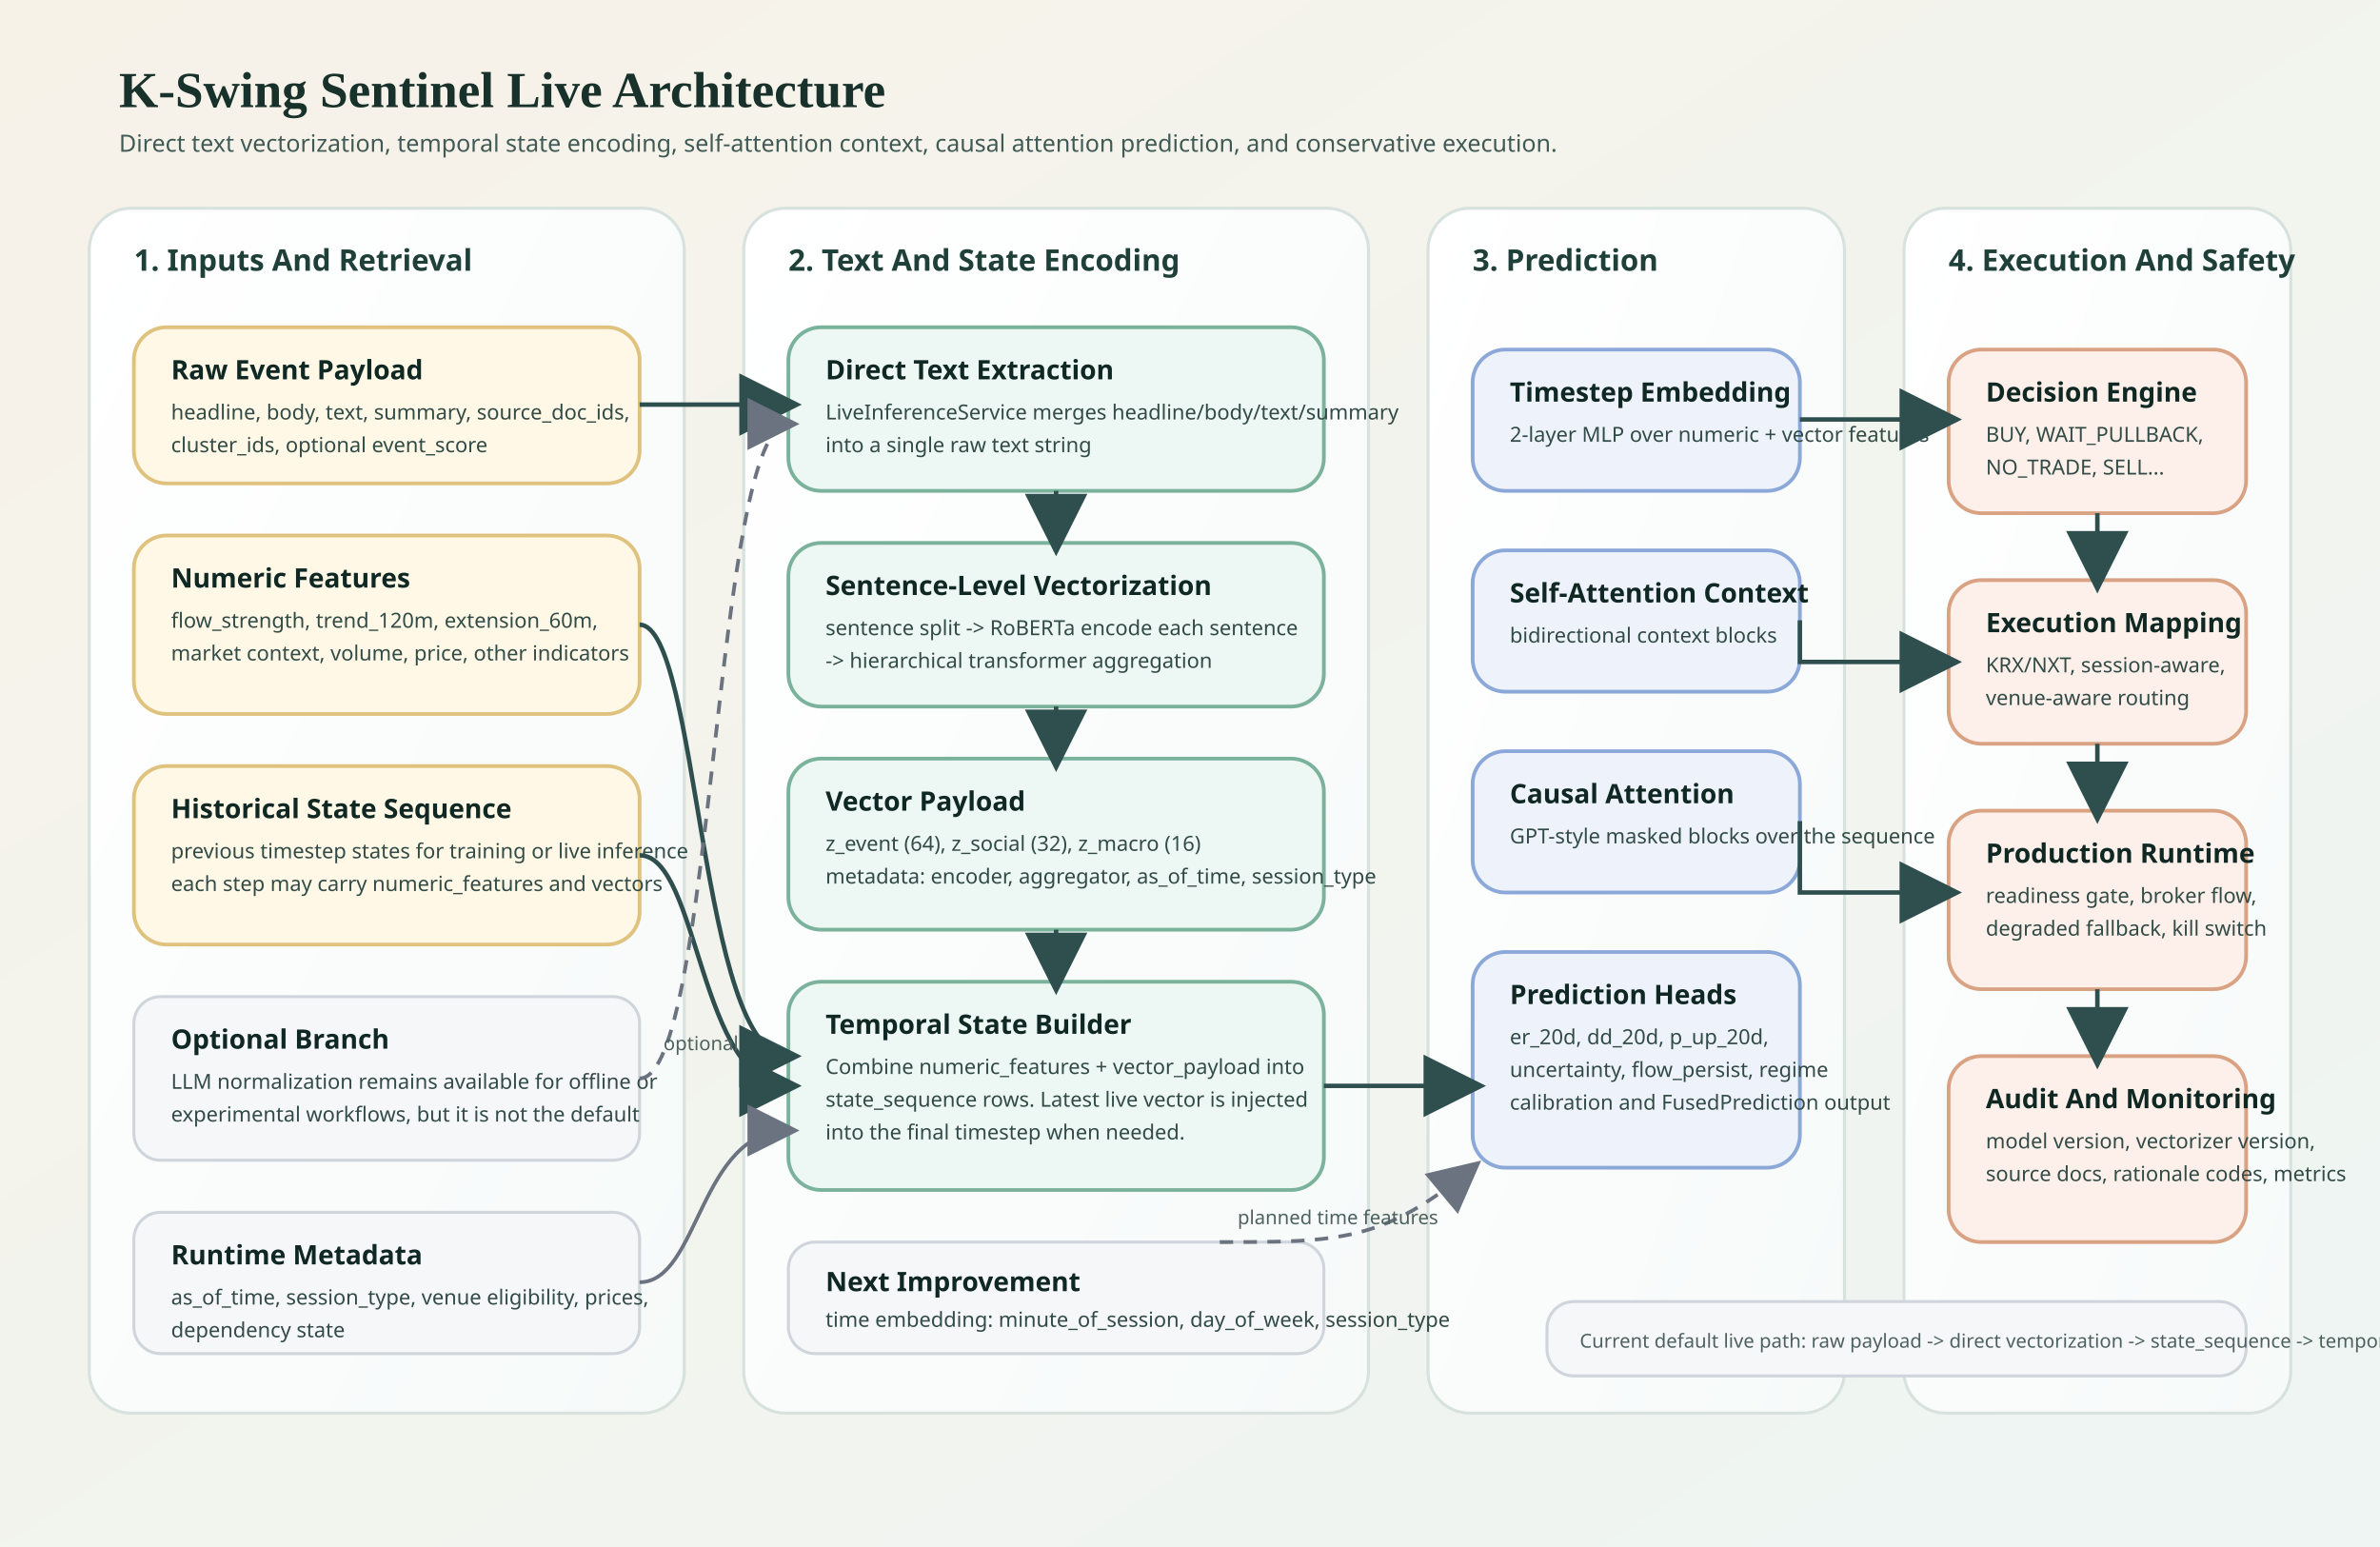
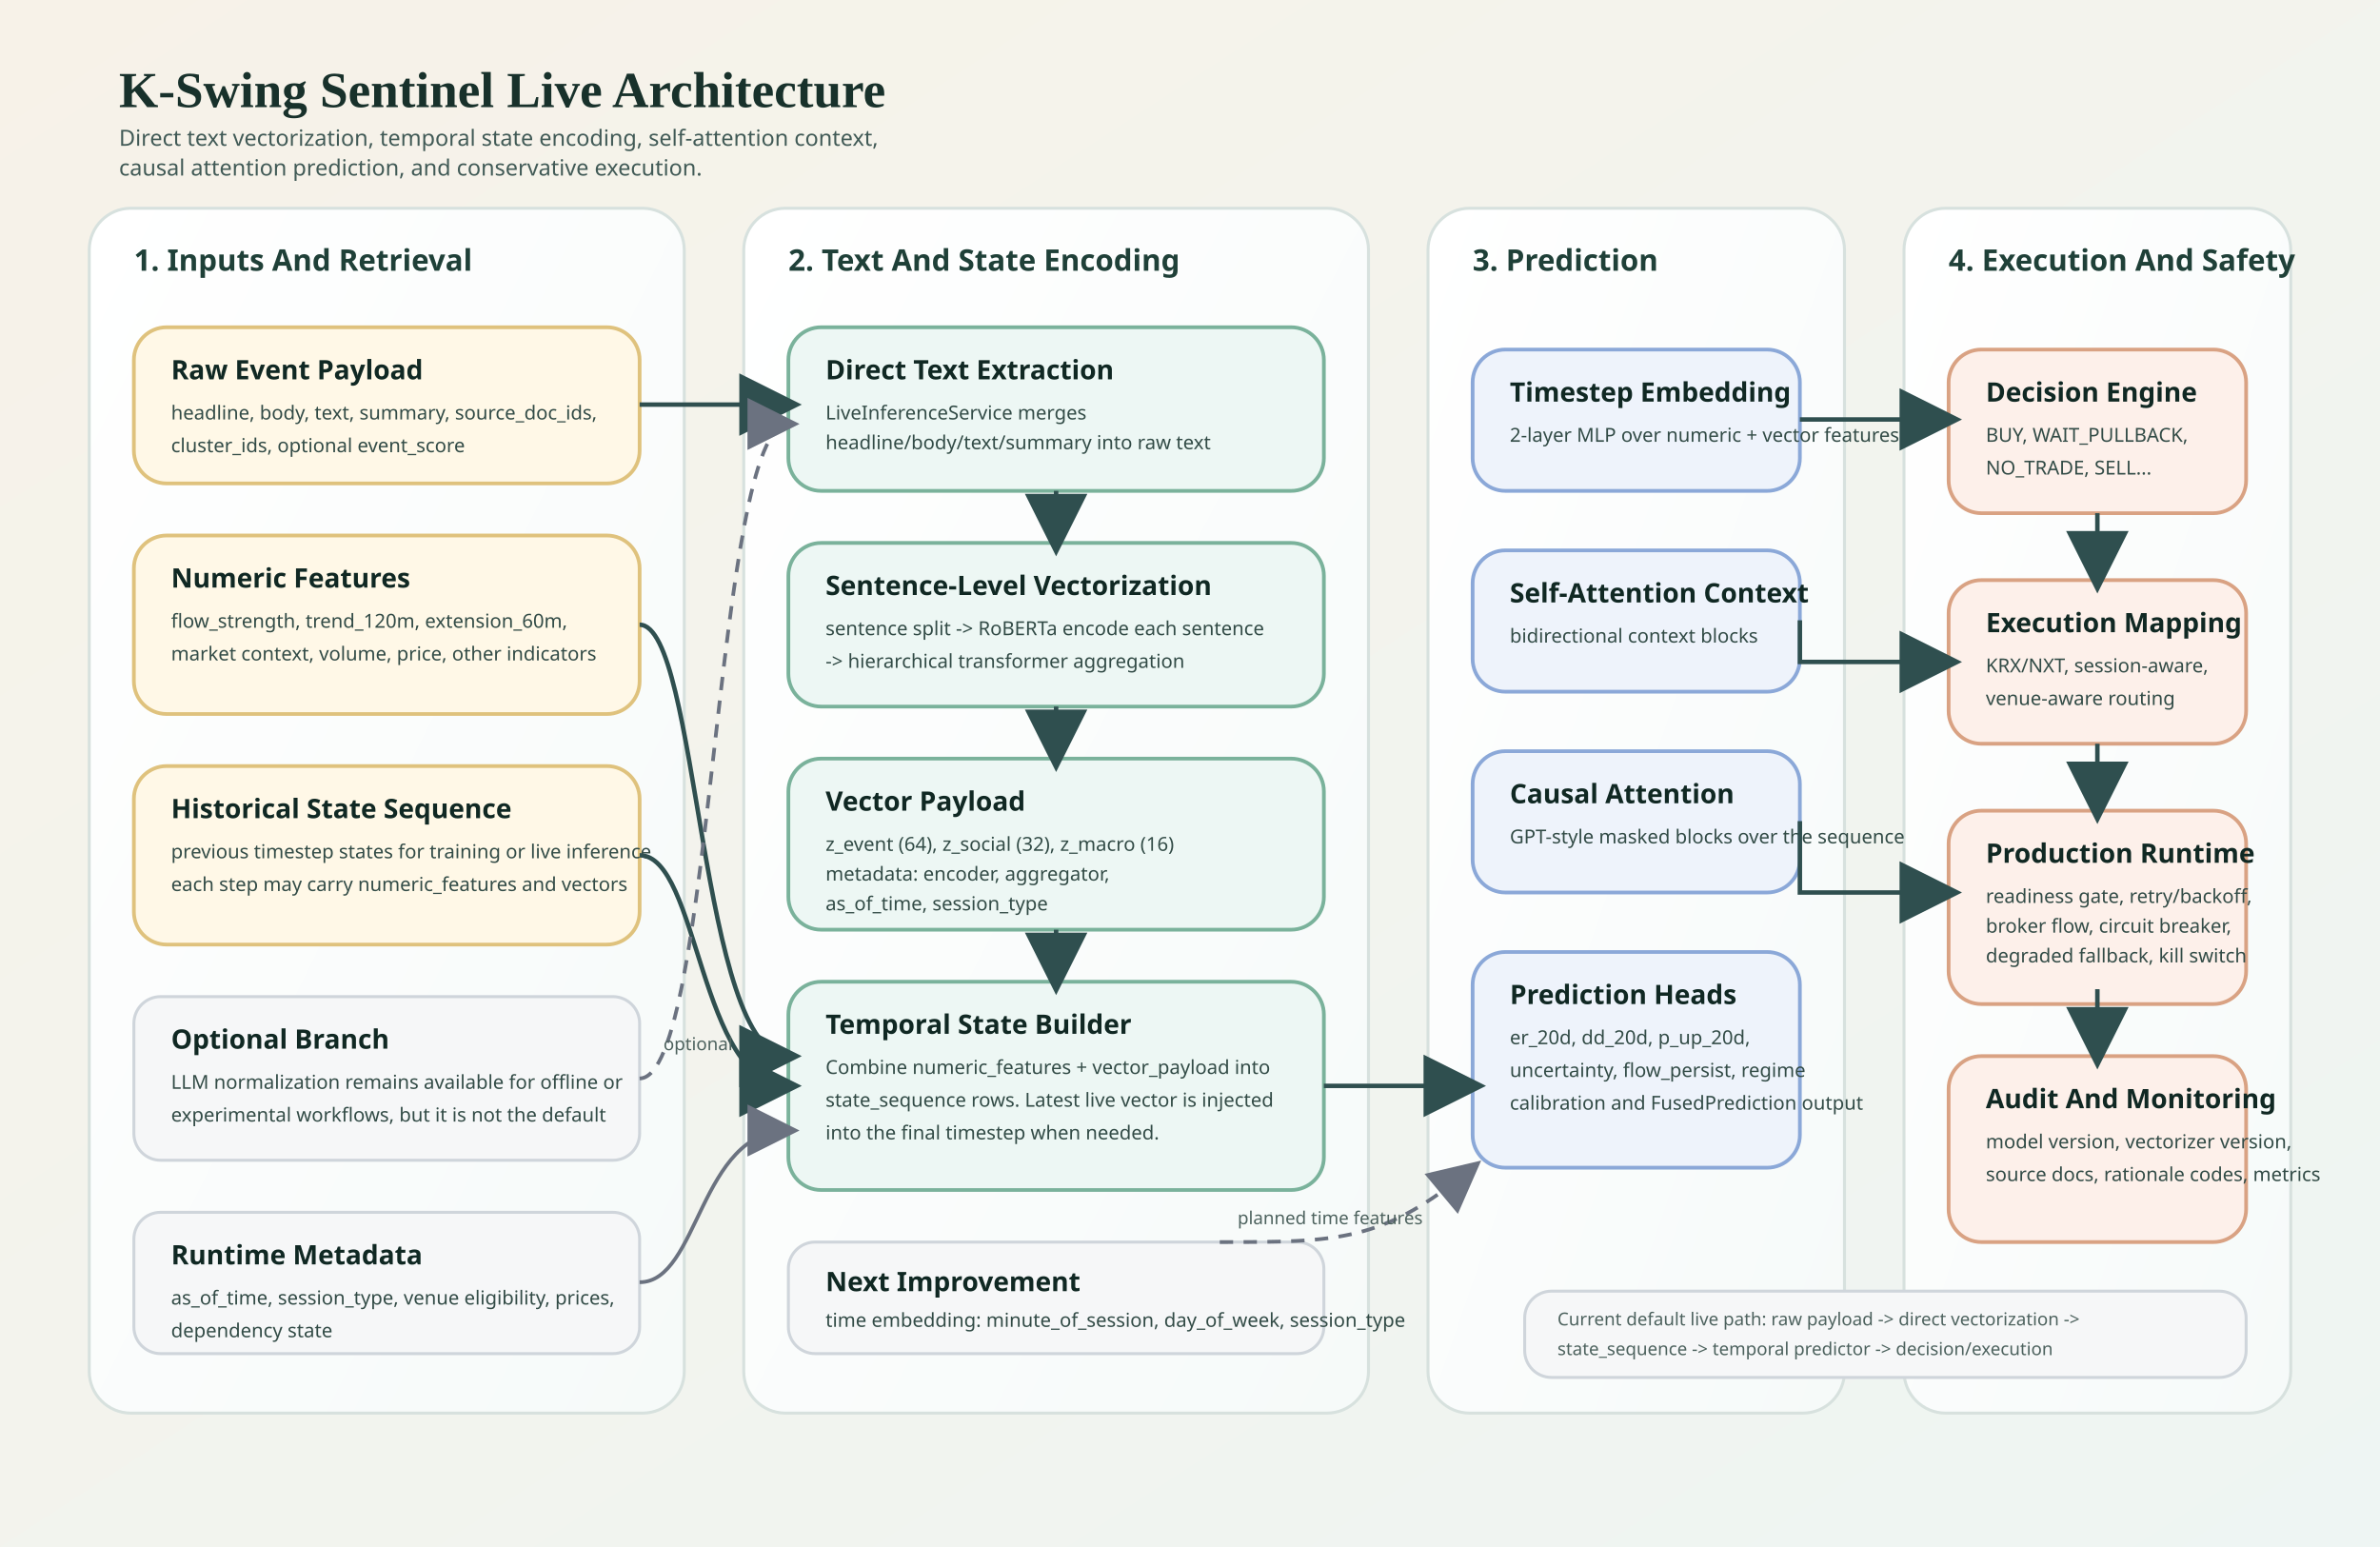
<svg xmlns="http://www.w3.org/2000/svg" width="1600" height="1040" viewBox="0 0 1600 1040" role="img" aria-labelledby="title desc">
  <defs>
    <linearGradient id="bg" x1="0%" y1="0%" x2="100%" y2="100%">
      <stop offset="0%" stop-color="#f7f2e8" />
      <stop offset="100%" stop-color="#eef5f3" />
    </linearGradient>
    <linearGradient id="panel" x1="0%" y1="0%" x2="100%" y2="100%">
      <stop offset="0%" stop-color="#ffffff" />
      <stop offset="100%" stop-color="#f6faf9" />
    </linearGradient>
    <marker id="arrow" markerWidth="14" markerHeight="14" refX="11" refY="7" orient="auto">
      <path d="M0,0 L14,7 L0,14 z" fill="#2f4f4f" />
    </marker>
    <marker id="arrowSoft" markerWidth="14" markerHeight="14" refX="11" refY="7" orient="auto">
      <path d="M0,0 L14,7 L0,14 z" fill="#6b7280" />
    </marker>
    <style>
      .title { font: 700 34px Georgia, "Times New Roman", serif; fill: #18312b; }
-       .subtitle { font: 400 16px "Trebuchet MS", Verdana, sans-serif; fill: #415a56; }
+       .subtitle { font: 400 15px "Trebuchet MS", Verdana, sans-serif; fill: #415a56; }
      .section { font: 700 20px "Trebuchet MS", Verdana, sans-serif; fill: #1f4038; }
      .box-title { font: 700 18px "Trebuchet MS", Verdana, sans-serif; fill: #102823; }
-       .box-body { font: 400 14px "Trebuchet MS", Verdana, sans-serif; fill: #324b46; }
-       .small { font: 400 13px "Trebuchet MS", Verdana, sans-serif; fill: #4d625e; }
+       .box-body { font: 400 13px "Trebuchet MS", Verdana, sans-serif; fill: #324b46; }
+       .small { font: 400 12px "Trebuchet MS", Verdana, sans-serif; fill: #4d625e; }
      .edge { stroke: #2f4f4f; stroke-width: 3; fill: none; marker-end: url(#arrow); }
      .edge-soft { stroke: #6b7280; stroke-width: 2.5; fill: none; marker-end: url(#arrowSoft); }
      .edge-dash { stroke: #6b7280; stroke-width: 2.5; fill: none; stroke-dasharray: 9 7; marker-end: url(#arrowSoft); }
      .panel { fill: url(#panel); stroke: #d7e1de; stroke-width: 2; rx: 28; }
      .input { fill: #fff8e7; stroke: #dfc27d; stroke-width: 2.5; rx: 22; }
      .process { fill: #edf7f4; stroke: #7ab29b; stroke-width: 2.5; rx: 22; }
      .predict { fill: #eef3fb; stroke: #8ba8d8; stroke-width: 2.5; rx: 22; }
      .decision { fill: #fdf0ea; stroke: #d9a283; stroke-width: 2.5; rx: 22; }
      .note { fill: #f6f7f8; stroke: #cfd5db; stroke-width: 2; rx: 18; }
    </style>
  </defs>
  <rect x="0" y="0" width="1600" height="1040" fill="url(#bg)" />
  <text x="80" y="72" class="title">K-Swing Sentinel Live Architecture</text>
-   <text x="80" y="102" class="subtitle">Direct text vectorization, temporal state encoding, self-attention context, causal attention prediction, and conservative execution.</text>
+   <text x="80" y="98" class="subtitle">Direct text vectorization, temporal state encoding, self-attention context,</text>
+   <text x="80" y="118" class="subtitle">causal attention prediction, and conservative execution.</text>
  <rect x="60" y="140" width="400" height="810" class="panel" />
  <rect x="500" y="140" width="420" height="810" class="panel" />
  <rect x="960" y="140" width="280" height="810" class="panel" />
  <rect x="1280" y="140" width="260" height="810" class="panel" />
  <text x="90" y="182" class="section">1. Inputs And Retrieval</text>
  <text x="530" y="182" class="section">2. Text And State Encoding</text>
  <text x="990" y="182" class="section">3. Prediction</text>
  <text x="1310" y="182" class="section">4. Execution And Safety</text>
  <rect x="90" y="220" width="340" height="105" class="input" />
  <text x="115" y="255" class="box-title">Raw Event Payload</text>
  <text x="115" y="282" class="box-body">headline, body, text, summary, source_doc_ids,</text>
  <text x="115" y="304" class="box-body">cluster_ids, optional event_score</text>
  <rect x="90" y="360" width="340" height="120" class="input" />
  <text x="115" y="395" class="box-title">Numeric Features</text>
  <text x="115" y="422" class="box-body">flow_strength, trend_120m, extension_60m,</text>
  <text x="115" y="444" class="box-body">market context, volume, price, other indicators</text>
  <rect x="90" y="515" width="340" height="120" class="input" />
  <text x="115" y="550" class="box-title">Historical State Sequence</text>
  <text x="115" y="577" class="box-body">previous timestep states for training or live inference</text>
  <text x="115" y="599" class="box-body">each step may carry numeric_features and vectors</text>
  <rect x="90" y="670" width="340" height="110" class="note" />
  <text x="115" y="705" class="box-title">Optional Branch</text>
  <text x="115" y="732" class="box-body">LLM normalization remains available for offline or</text>
  <text x="115" y="754" class="box-body">experimental workflows, but it is not the default</text>
  <rect x="90" y="815" width="340" height="95" class="note" />
  <text x="115" y="850" class="box-title">Runtime Metadata</text>
  <text x="115" y="877" class="box-body">as_of_time, session_type, venue eligibility, prices,</text>
  <text x="115" y="899" class="box-body">dependency state</text>
  <rect x="530" y="220" width="360" height="110" class="process" />
  <text x="555" y="255" class="box-title">Direct Text Extraction</text>
-   <text x="555" y="282" class="box-body">LiveInferenceService merges headline/body/text/summary</text>
-   <text x="555" y="304" class="box-body">into a single raw text string</text>
+   <text x="555" y="282" class="box-body">LiveInferenceService merges</text>
+   <text x="555" y="302" class="box-body">headline/body/text/summary into raw text</text>
  <rect x="530" y="365" width="360" height="110" class="process" />
  <text x="555" y="400" class="box-title">Sentence-Level Vectorization</text>
  <text x="555" y="427" class="box-body">sentence split -&gt; RoBERTa encode each sentence</text>
  <text x="555" y="449" class="box-body">-&gt; hierarchical transformer aggregation</text>
  <rect x="530" y="510" width="360" height="115" class="process" />
  <text x="555" y="545" class="box-title">Vector Payload</text>
  <text x="555" y="572" class="box-body">z_event (64), z_social (32), z_macro (16)</text>
-   <text x="555" y="594" class="box-body">metadata: encoder, aggregator, as_of_time, session_type</text>
+   <text x="555" y="592" class="box-body">metadata: encoder, aggregator,</text>
+   <text x="555" y="612" class="box-body">as_of_time, session_type</text>
  <rect x="530" y="660" width="360" height="140" class="process" />
  <text x="555" y="695" class="box-title">Temporal State Builder</text>
  <text x="555" y="722" class="box-body">Combine numeric_features + vector_payload into</text>
  <text x="555" y="744" class="box-body">state_sequence rows. Latest live vector is injected</text>
  <text x="555" y="766" class="box-body">into the final timestep when needed.</text>
  <rect x="530" y="835" width="360" height="75" class="note" />
  <text x="555" y="868" class="box-title">Next Improvement</text>
  <text x="555" y="892" class="box-body">time embedding: minute_of_session, day_of_week, session_type</text>
  <rect x="990" y="235" width="220" height="95" class="predict" />
  <text x="1015" y="270" class="box-title">Timestep Embedding</text>
  <text x="1015" y="297" class="box-body">2-layer MLP over numeric + vector features</text>
  <rect x="990" y="370" width="220" height="95" class="predict" />
  <text x="1015" y="405" class="box-title">Self-Attention Context</text>
  <text x="1015" y="432" class="box-body">bidirectional context blocks</text>
  <rect x="990" y="505" width="220" height="95" class="predict" />
  <text x="1015" y="540" class="box-title">Causal Attention</text>
  <text x="1015" y="567" class="box-body">GPT-style masked blocks over the sequence</text>
  <rect x="990" y="640" width="220" height="145" class="predict" />
  <text x="1015" y="675" class="box-title">Prediction Heads</text>
  <text x="1015" y="702" class="box-body">er_20d, dd_20d, p_up_20d,</text>
  <text x="1015" y="724" class="box-body">uncertainty, flow_persist, regime</text>
  <text x="1015" y="746" class="box-body">calibration and FusedPrediction output</text>
  <rect x="1310" y="235" width="200" height="110" class="decision" />
  <text x="1335" y="270" class="box-title">Decision Engine</text>
  <text x="1335" y="297" class="box-body">BUY, WAIT_PULLBACK,</text>
  <text x="1335" y="319" class="box-body">NO_TRADE, SELL...</text>
  <rect x="1310" y="390" width="200" height="110" class="decision" />
  <text x="1335" y="425" class="box-title">Execution Mapping</text>
  <text x="1335" y="452" class="box-body">KRX/NXT, session-aware,</text>
  <text x="1335" y="474" class="box-body">venue-aware routing</text>
-   <rect x="1310" y="545" width="200" height="120" class="decision" />
+   <rect x="1310" y="545" width="200" height="130" class="decision" />
  <text x="1335" y="580" class="box-title">Production Runtime</text>
-   <text x="1335" y="607" class="box-body">readiness gate, broker flow,</text>
-   <text x="1335" y="629" class="box-body">degraded fallback, kill switch</text>
+   <text x="1335" y="607" class="box-body">readiness gate, retry/backoff,</text>
+   <text x="1335" y="627" class="box-body">broker flow, circuit breaker,</text>
+   <text x="1335" y="647" class="box-body">degraded fallback, kill switch</text>
  <rect x="1310" y="710" width="200" height="125" class="decision" />
  <text x="1335" y="745" class="box-title">Audit And Monitoring</text>
  <text x="1335" y="772" class="box-body">model version, vectorizer version,</text>
  <text x="1335" y="794" class="box-body">source docs, rationale codes, metrics</text>
  <path d="M430 272 L530 272" class="edge" />
  <path d="M710 330 L710 365" class="edge" />
  <path d="M710 475 L710 510" class="edge" />
  <path d="M710 625 L710 660" class="edge" />
  <path d="M890 730 L990 730" class="edge" />
  <path d="M430 420 C470 420, 470 710, 530 710" class="edge" />
  <path d="M430 575 C470 575, 470 730, 530 730" class="edge" />
  <path d="M430 862 C470 862, 470 760, 530 760" class="edge-soft" />
  <path d="M1210 282 L1310 282" class="edge" />
  <path d="M1210 417 L1210 445 L1310 445" class="edge" />
  <path d="M1210 552 L1210 600 L1310 600" class="edge" />
  <path d="M1410 345 L1410 390" class="edge" />
  <path d="M1410 500 L1410 545" class="edge" />
  <path d="M1410 665 L1410 710" class="edge" />
  <path d="M430 725 C480 725, 480 285, 530 285" class="edge-dash" />
  <text x="446" y="706" class="small">optional</text>
  <path d="M820 835 C900 835, 930 835, 990 785" class="edge-dash" />
  <text x="832" y="823" class="small">planned time features</text>
-   <rect x="1040" y="875" width="470" height="50" class="note" />
-   <text x="1062" y="906" class="small">Current default live path: raw payload -&gt; direct vectorization -&gt; state_sequence -&gt; temporal predictor -&gt; decision/execution</text>
+   <rect x="1025" y="868" width="485" height="58" class="note" />
+   <text x="1047" y="891" class="small">Current default live path: raw payload -&gt; direct vectorization -&gt;</text>
+   <text x="1047" y="911" class="small">state_sequence -&gt; temporal predictor -&gt; decision/execution</text>
</svg>
